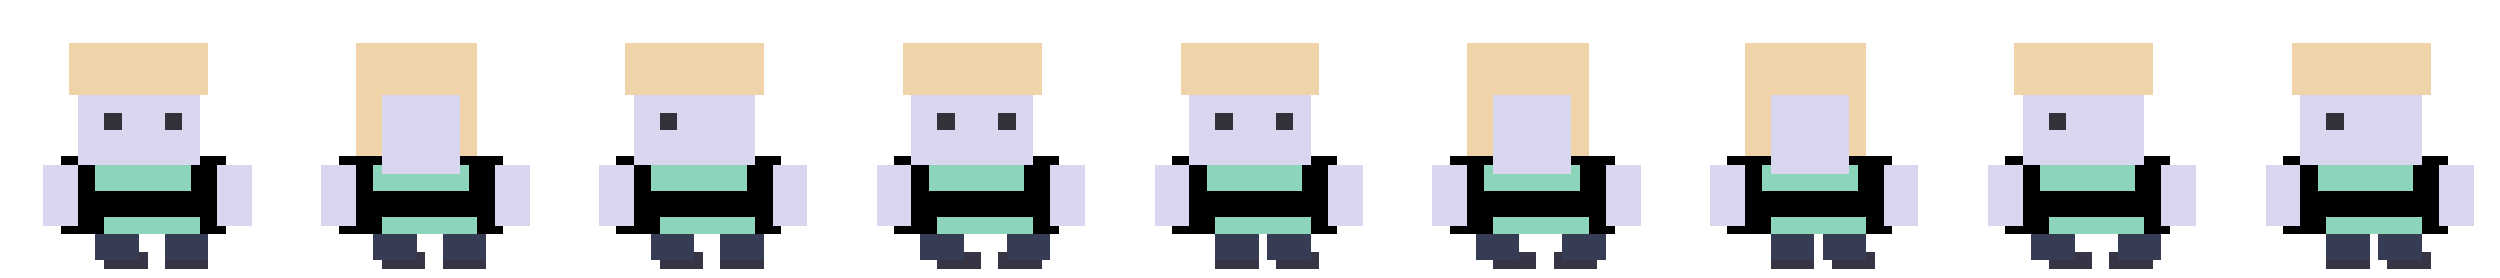
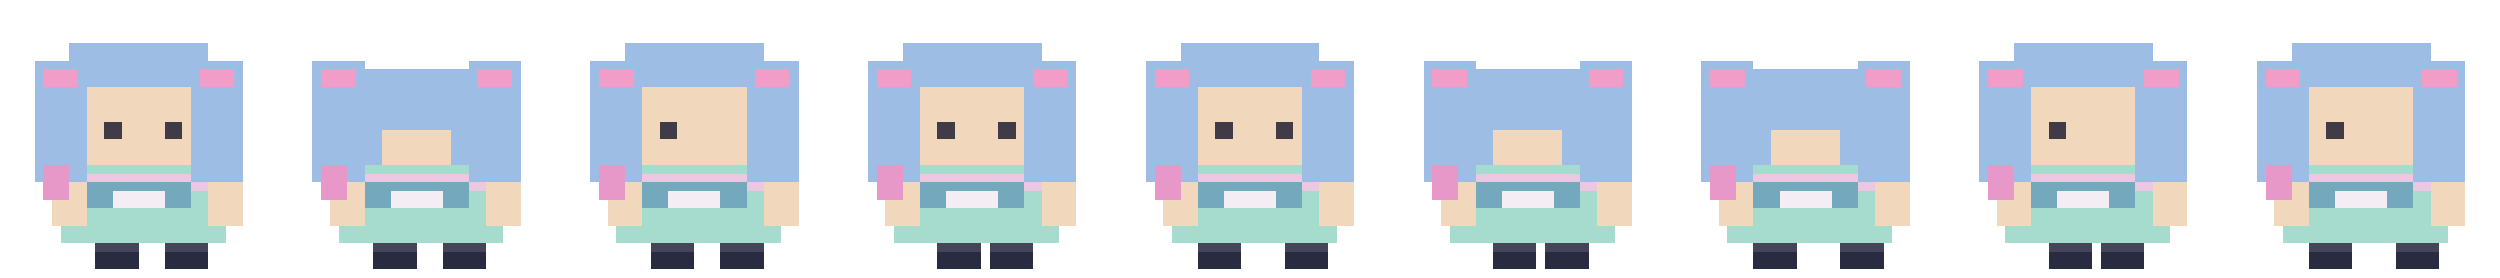
<svg xmlns="http://www.w3.org/2000/svg" width="288" height="32" viewBox="0 0 288 32" aria-label="iono nine-frame pixel sprite">
  <g transform="translate(0,0)" shape-rendering="crispEdges">
-     <rect x="12" y="29" width="5" height="2" fill="#373446" />
-     <rect x="19" y="29" width="5" height="2" fill="#373446" />
-     <rect x="11" y="24" width="5" height="6" fill="#353c53" />
-     <rect x="19" y="24" width="5" height="6" fill="#353c53" />
-     <rect x="7" y="18" width="19" height="9" fill="Iono" />
-     <rect x="5" y="19" width="4" height="7" fill="#d8d7ef" />
-     <rect x="25" y="19" width="4" height="7" fill="#d8d7ef" />
-     <rect x="11" y="19" width="11" height="3" fill="#8cd5ba" />
-     <rect x="9" y="7" width="14" height="12" fill="#d8d7ef" />
-     <rect x="8" y="5" width="16" height="6" fill="#f0d3a8" />
-     <rect x="12" y="13" width="2" height="2" fill="#34313a" />
-     <rect x="19" y="13" width="2" height="2" fill="#34313a" />
-     <rect x="12" y="25" width="11" height="2" fill="#8cd5ba" />
+     <rect x="11" y="25" width="5" height="6" fill="#45455a" />
+     <rect x="19" y="25" width="5" height="6" fill="#45455a" />
+     <rect x="11" y="29" width="5" height="2" fill="#292b40" />
+     <rect x="19" y="29" width="5" height="2" fill="#292b40" />
+     <rect x="7" y="18" width="19" height="10" fill="#a5dccd" />
+     <rect x="6" y="19" width="4" height="7" fill="#f1d7bb" />
+     <rect x="24" y="19" width="4" height="7" fill="#f1d7bb" />
+     <rect x="10" y="20" width="14" height="2" fill="#eac8e1" />
+     <rect x="9" y="8" width="14" height="11" fill="#f1d7bb" />
+     <rect x="8" y="5" width="16" height="5" fill="#9dbde5" />
+     <rect x="12" y="14" width="2" height="2" fill="#403b46" />
+     <rect x="19" y="14" width="2" height="2" fill="#403b46" />
+     <rect x="4" y="7" width="6" height="14" fill="#9dbde5" />
+     <rect x="22" y="7" width="6" height="14" fill="#9dbde5" />
+     <rect x="5" y="8" width="4" height="2" fill="#f19dc8" />
+     <rect x="23" y="8" width="4" height="2" fill="#f19dc8" />
+     <rect x="10" y="21" width="12" height="3" fill="#73a8bd" />
+     <rect x="13" y="22" width="6" height="2" fill="#f5edf4" />
+     <rect x="5" y="19" width="3" height="4" fill="#e798c9" />
  </g>
  <g transform="translate(32,0)" shape-rendering="crispEdges">
-     <rect x="12" y="29" width="5" height="2" fill="#373446" />
-     <rect x="19" y="29" width="5" height="2" fill="#373446" />
-     <rect x="11" y="24" width="5" height="6" fill="#353c53" />
-     <rect x="19" y="24" width="5" height="6" fill="#353c53" />
-     <rect x="7" y="18" width="19" height="9" fill="Iono" />
-     <rect x="5" y="19" width="4" height="7" fill="#d8d7ef" />
-     <rect x="25" y="19" width="4" height="7" fill="#d8d7ef" />
-     <rect x="11" y="19" width="11" height="3" fill="#8cd5ba" />
-     <rect x="9" y="5" width="14" height="13" fill="#f0d3a8" />
-     <rect x="12" y="11" width="9" height="9" fill="#d8d7ef" />
-     <rect x="12" y="25" width="11" height="2" fill="#8cd5ba" />
+     <rect x="11" y="25" width="5" height="6" fill="#45455a" />
+     <rect x="19" y="25" width="5" height="6" fill="#45455a" />
+     <rect x="11" y="29" width="5" height="2" fill="#292b40" />
+     <rect x="19" y="29" width="5" height="2" fill="#292b40" />
+     <rect x="7" y="18" width="19" height="10" fill="#a5dccd" />
+     <rect x="6" y="19" width="4" height="7" fill="#f1d7bb" />
+     <rect x="24" y="19" width="4" height="7" fill="#f1d7bb" />
+     <rect x="10" y="20" width="14" height="2" fill="#eac8e1" />
+     <rect x="9" y="8" width="14" height="11" fill="#9dbde5" />
+     <rect x="12" y="15" width="8" height="4" fill="#f1d7bb" />
+     <rect x="4" y="7" width="6" height="14" fill="#9dbde5" />
+     <rect x="22" y="7" width="6" height="14" fill="#9dbde5" />
+     <rect x="5" y="8" width="4" height="2" fill="#f19dc8" />
+     <rect x="23" y="8" width="4" height="2" fill="#f19dc8" />
+     <rect x="10" y="21" width="12" height="3" fill="#73a8bd" />
+     <rect x="13" y="22" width="6" height="2" fill="#f5edf4" />
+     <rect x="5" y="19" width="3" height="4" fill="#e798c9" />
  </g>
  <g transform="translate(64,0)" shape-rendering="crispEdges">
-     <rect x="12" y="29" width="5" height="2" fill="#373446" />
-     <rect x="19" y="29" width="5" height="2" fill="#373446" />
-     <rect x="11" y="24" width="5" height="6" fill="#353c53" />
-     <rect x="19" y="24" width="5" height="6" fill="#353c53" />
-     <rect x="7" y="18" width="19" height="9" fill="Iono" />
-     <rect x="5" y="19" width="4" height="7" fill="#d8d7ef" />
-     <rect x="25" y="19" width="4" height="7" fill="#d8d7ef" />
-     <rect x="11" y="19" width="11" height="3" fill="#8cd5ba" />
-     <rect x="9" y="7" width="14" height="12" fill="#d8d7ef" />
-     <rect x="8" y="5" width="16" height="6" fill="#f0d3a8" />
-     <rect x="12" y="13" width="2" height="2" fill="#34313a" />
-     <rect x="12" y="25" width="11" height="2" fill="#8cd5ba" />
+     <rect x="11" y="25" width="5" height="6" fill="#45455a" />
+     <rect x="19" y="25" width="5" height="6" fill="#45455a" />
+     <rect x="11" y="29" width="5" height="2" fill="#292b40" />
+     <rect x="19" y="29" width="5" height="2" fill="#292b40" />
+     <rect x="7" y="18" width="19" height="10" fill="#a5dccd" />
+     <rect x="6" y="19" width="4" height="7" fill="#f1d7bb" />
+     <rect x="24" y="19" width="4" height="7" fill="#f1d7bb" />
+     <rect x="10" y="20" width="14" height="2" fill="#eac8e1" />
+     <rect x="9" y="8" width="14" height="11" fill="#f1d7bb" />
+     <rect x="8" y="5" width="16" height="5" fill="#9dbde5" />
+     <rect x="12" y="14" width="2" height="2" fill="#403b46" />
+     <rect x="4" y="7" width="6" height="14" fill="#9dbde5" />
+     <rect x="22" y="7" width="6" height="14" fill="#9dbde5" />
+     <rect x="5" y="8" width="4" height="2" fill="#f19dc8" />
+     <rect x="23" y="8" width="4" height="2" fill="#f19dc8" />
+     <rect x="10" y="21" width="12" height="3" fill="#73a8bd" />
+     <rect x="13" y="22" width="6" height="2" fill="#f5edf4" />
+     <rect x="5" y="19" width="3" height="4" fill="#e798c9" />
  </g>
  <g transform="translate(96,0)" shape-rendering="crispEdges">
-     <rect x="12" y="29" width="5" height="2" fill="#373446" />
-     <rect x="19" y="29" width="5" height="2" fill="#373446" />
-     <rect x="10" y="24" width="5" height="6" fill="#353c53" />
-     <rect x="20" y="24" width="5" height="6" fill="#353c53" />
-     <rect x="7" y="18" width="19" height="9" fill="Iono" />
-     <rect x="5" y="19" width="4" height="7" fill="#d8d7ef" />
-     <rect x="25" y="19" width="4" height="7" fill="#d8d7ef" />
-     <rect x="11" y="19" width="11" height="3" fill="#8cd5ba" />
-     <rect x="9" y="7" width="14" height="12" fill="#d8d7ef" />
-     <rect x="8" y="5" width="16" height="6" fill="#f0d3a8" />
-     <rect x="12" y="13" width="2" height="2" fill="#34313a" />
-     <rect x="19" y="13" width="2" height="2" fill="#34313a" />
-     <rect x="12" y="25" width="11" height="2" fill="#8cd5ba" />
+     <rect x="12" y="25" width="5" height="6" fill="#45455a" />
+     <rect x="18" y="25" width="5" height="6" fill="#45455a" />
+     <rect x="12" y="29" width="5" height="2" fill="#292b40" />
+     <rect x="18" y="29" width="5" height="2" fill="#292b40" />
+     <rect x="7" y="18" width="19" height="10" fill="#a5dccd" />
+     <rect x="6" y="19" width="4" height="7" fill="#f1d7bb" />
+     <rect x="24" y="19" width="4" height="7" fill="#f1d7bb" />
+     <rect x="10" y="20" width="14" height="2" fill="#eac8e1" />
+     <rect x="9" y="8" width="14" height="11" fill="#f1d7bb" />
+     <rect x="8" y="5" width="16" height="5" fill="#9dbde5" />
+     <rect x="12" y="14" width="2" height="2" fill="#403b46" />
+     <rect x="19" y="14" width="2" height="2" fill="#403b46" />
+     <rect x="4" y="7" width="6" height="14" fill="#9dbde5" />
+     <rect x="22" y="7" width="6" height="14" fill="#9dbde5" />
+     <rect x="5" y="8" width="4" height="2" fill="#f19dc8" />
+     <rect x="23" y="8" width="4" height="2" fill="#f19dc8" />
+     <rect x="10" y="21" width="12" height="3" fill="#73a8bd" />
+     <rect x="13" y="22" width="6" height="2" fill="#f5edf4" />
+     <rect x="5" y="19" width="3" height="4" fill="#e798c9" />
  </g>
  <g transform="translate(128,0)" shape-rendering="crispEdges">
-     <rect x="12" y="29" width="5" height="2" fill="#373446" />
-     <rect x="19" y="29" width="5" height="2" fill="#373446" />
-     <rect x="12" y="24" width="5" height="6" fill="#353c53" />
-     <rect x="18" y="24" width="5" height="6" fill="#353c53" />
-     <rect x="7" y="18" width="19" height="9" fill="Iono" />
-     <rect x="5" y="19" width="4" height="7" fill="#d8d7ef" />
-     <rect x="25" y="19" width="4" height="7" fill="#d8d7ef" />
-     <rect x="11" y="19" width="11" height="3" fill="#8cd5ba" />
-     <rect x="9" y="7" width="14" height="12" fill="#d8d7ef" />
-     <rect x="8" y="5" width="16" height="6" fill="#f0d3a8" />
-     <rect x="12" y="13" width="2" height="2" fill="#34313a" />
-     <rect x="19" y="13" width="2" height="2" fill="#34313a" />
-     <rect x="12" y="25" width="11" height="2" fill="#8cd5ba" />
+     <rect x="10" y="25" width="5" height="6" fill="#45455a" />
+     <rect x="20" y="25" width="5" height="6" fill="#45455a" />
+     <rect x="10" y="29" width="5" height="2" fill="#292b40" />
+     <rect x="20" y="29" width="5" height="2" fill="#292b40" />
+     <rect x="7" y="18" width="19" height="10" fill="#a5dccd" />
+     <rect x="6" y="19" width="4" height="7" fill="#f1d7bb" />
+     <rect x="24" y="19" width="4" height="7" fill="#f1d7bb" />
+     <rect x="10" y="20" width="14" height="2" fill="#eac8e1" />
+     <rect x="9" y="8" width="14" height="11" fill="#f1d7bb" />
+     <rect x="8" y="5" width="16" height="5" fill="#9dbde5" />
+     <rect x="12" y="14" width="2" height="2" fill="#403b46" />
+     <rect x="19" y="14" width="2" height="2" fill="#403b46" />
+     <rect x="4" y="7" width="6" height="14" fill="#9dbde5" />
+     <rect x="22" y="7" width="6" height="14" fill="#9dbde5" />
+     <rect x="5" y="8" width="4" height="2" fill="#f19dc8" />
+     <rect x="23" y="8" width="4" height="2" fill="#f19dc8" />
+     <rect x="10" y="21" width="12" height="3" fill="#73a8bd" />
+     <rect x="13" y="22" width="6" height="2" fill="#f5edf4" />
+     <rect x="5" y="19" width="3" height="4" fill="#e798c9" />
  </g>
  <g transform="translate(160,0)" shape-rendering="crispEdges">
-     <rect x="12" y="29" width="5" height="2" fill="#373446" />
-     <rect x="19" y="29" width="5" height="2" fill="#373446" />
-     <rect x="10" y="24" width="5" height="6" fill="#353c53" />
-     <rect x="20" y="24" width="5" height="6" fill="#353c53" />
-     <rect x="7" y="18" width="19" height="9" fill="Iono" />
-     <rect x="5" y="19" width="4" height="7" fill="#d8d7ef" />
-     <rect x="25" y="19" width="4" height="7" fill="#d8d7ef" />
-     <rect x="11" y="19" width="11" height="3" fill="#8cd5ba" />
-     <rect x="9" y="5" width="14" height="13" fill="#f0d3a8" />
-     <rect x="12" y="11" width="9" height="9" fill="#d8d7ef" />
-     <rect x="12" y="25" width="11" height="2" fill="#8cd5ba" />
+     <rect x="12" y="25" width="5" height="6" fill="#45455a" />
+     <rect x="18" y="25" width="5" height="6" fill="#45455a" />
+     <rect x="12" y="29" width="5" height="2" fill="#292b40" />
+     <rect x="18" y="29" width="5" height="2" fill="#292b40" />
+     <rect x="7" y="18" width="19" height="10" fill="#a5dccd" />
+     <rect x="6" y="19" width="4" height="7" fill="#f1d7bb" />
+     <rect x="24" y="19" width="4" height="7" fill="#f1d7bb" />
+     <rect x="10" y="20" width="14" height="2" fill="#eac8e1" />
+     <rect x="9" y="8" width="14" height="11" fill="#9dbde5" />
+     <rect x="12" y="15" width="8" height="4" fill="#f1d7bb" />
+     <rect x="4" y="7" width="6" height="14" fill="#9dbde5" />
+     <rect x="22" y="7" width="6" height="14" fill="#9dbde5" />
+     <rect x="5" y="8" width="4" height="2" fill="#f19dc8" />
+     <rect x="23" y="8" width="4" height="2" fill="#f19dc8" />
+     <rect x="10" y="21" width="12" height="3" fill="#73a8bd" />
+     <rect x="13" y="22" width="6" height="2" fill="#f5edf4" />
+     <rect x="5" y="19" width="3" height="4" fill="#e798c9" />
  </g>
  <g transform="translate(192,0)" shape-rendering="crispEdges">
-     <rect x="12" y="29" width="5" height="2" fill="#373446" />
-     <rect x="19" y="29" width="5" height="2" fill="#373446" />
-     <rect x="12" y="24" width="5" height="6" fill="#353c53" />
-     <rect x="18" y="24" width="5" height="6" fill="#353c53" />
-     <rect x="7" y="18" width="19" height="9" fill="Iono" />
-     <rect x="5" y="19" width="4" height="7" fill="#d8d7ef" />
-     <rect x="25" y="19" width="4" height="7" fill="#d8d7ef" />
-     <rect x="11" y="19" width="11" height="3" fill="#8cd5ba" />
-     <rect x="9" y="5" width="14" height="13" fill="#f0d3a8" />
-     <rect x="12" y="11" width="9" height="9" fill="#d8d7ef" />
-     <rect x="12" y="25" width="11" height="2" fill="#8cd5ba" />
+     <rect x="10" y="25" width="5" height="6" fill="#45455a" />
+     <rect x="20" y="25" width="5" height="6" fill="#45455a" />
+     <rect x="10" y="29" width="5" height="2" fill="#292b40" />
+     <rect x="20" y="29" width="5" height="2" fill="#292b40" />
+     <rect x="7" y="18" width="19" height="10" fill="#a5dccd" />
+     <rect x="6" y="19" width="4" height="7" fill="#f1d7bb" />
+     <rect x="24" y="19" width="4" height="7" fill="#f1d7bb" />
+     <rect x="10" y="20" width="14" height="2" fill="#eac8e1" />
+     <rect x="9" y="8" width="14" height="11" fill="#9dbde5" />
+     <rect x="12" y="15" width="8" height="4" fill="#f1d7bb" />
+     <rect x="4" y="7" width="6" height="14" fill="#9dbde5" />
+     <rect x="22" y="7" width="6" height="14" fill="#9dbde5" />
+     <rect x="5" y="8" width="4" height="2" fill="#f19dc8" />
+     <rect x="23" y="8" width="4" height="2" fill="#f19dc8" />
+     <rect x="10" y="21" width="12" height="3" fill="#73a8bd" />
+     <rect x="13" y="22" width="6" height="2" fill="#f5edf4" />
+     <rect x="5" y="19" width="3" height="4" fill="#e798c9" />
  </g>
  <g transform="translate(224,0)" shape-rendering="crispEdges">
-     <rect x="12" y="29" width="5" height="2" fill="#373446" />
-     <rect x="19" y="29" width="5" height="2" fill="#373446" />
-     <rect x="10" y="24" width="5" height="6" fill="#353c53" />
-     <rect x="20" y="24" width="5" height="6" fill="#353c53" />
-     <rect x="7" y="18" width="19" height="9" fill="Iono" />
-     <rect x="5" y="19" width="4" height="7" fill="#d8d7ef" />
-     <rect x="25" y="19" width="4" height="7" fill="#d8d7ef" />
-     <rect x="11" y="19" width="11" height="3" fill="#8cd5ba" />
-     <rect x="9" y="7" width="14" height="12" fill="#d8d7ef" />
-     <rect x="8" y="5" width="16" height="6" fill="#f0d3a8" />
-     <rect x="12" y="13" width="2" height="2" fill="#34313a" />
-     <rect x="12" y="25" width="11" height="2" fill="#8cd5ba" />
+     <rect x="12" y="25" width="5" height="6" fill="#45455a" />
+     <rect x="18" y="25" width="5" height="6" fill="#45455a" />
+     <rect x="12" y="29" width="5" height="2" fill="#292b40" />
+     <rect x="18" y="29" width="5" height="2" fill="#292b40" />
+     <rect x="7" y="18" width="19" height="10" fill="#a5dccd" />
+     <rect x="6" y="19" width="4" height="7" fill="#f1d7bb" />
+     <rect x="24" y="19" width="4" height="7" fill="#f1d7bb" />
+     <rect x="10" y="20" width="14" height="2" fill="#eac8e1" />
+     <rect x="9" y="8" width="14" height="11" fill="#f1d7bb" />
+     <rect x="8" y="5" width="16" height="5" fill="#9dbde5" />
+     <rect x="12" y="14" width="2" height="2" fill="#403b46" />
+     <rect x="4" y="7" width="6" height="14" fill="#9dbde5" />
+     <rect x="22" y="7" width="6" height="14" fill="#9dbde5" />
+     <rect x="5" y="8" width="4" height="2" fill="#f19dc8" />
+     <rect x="23" y="8" width="4" height="2" fill="#f19dc8" />
+     <rect x="10" y="21" width="12" height="3" fill="#73a8bd" />
+     <rect x="13" y="22" width="6" height="2" fill="#f5edf4" />
+     <rect x="5" y="19" width="3" height="4" fill="#e798c9" />
  </g>
  <g transform="translate(256,0)" shape-rendering="crispEdges">
-     <rect x="12" y="29" width="5" height="2" fill="#373446" />
-     <rect x="19" y="29" width="5" height="2" fill="#373446" />
-     <rect x="12" y="24" width="5" height="6" fill="#353c53" />
-     <rect x="18" y="24" width="5" height="6" fill="#353c53" />
-     <rect x="7" y="18" width="19" height="9" fill="Iono" />
-     <rect x="5" y="19" width="4" height="7" fill="#d8d7ef" />
-     <rect x="25" y="19" width="4" height="7" fill="#d8d7ef" />
-     <rect x="11" y="19" width="11" height="3" fill="#8cd5ba" />
-     <rect x="9" y="7" width="14" height="12" fill="#d8d7ef" />
-     <rect x="8" y="5" width="16" height="6" fill="#f0d3a8" />
-     <rect x="12" y="13" width="2" height="2" fill="#34313a" />
-     <rect x="12" y="25" width="11" height="2" fill="#8cd5ba" />
+     <rect x="10" y="25" width="5" height="6" fill="#45455a" />
+     <rect x="20" y="25" width="5" height="6" fill="#45455a" />
+     <rect x="10" y="29" width="5" height="2" fill="#292b40" />
+     <rect x="20" y="29" width="5" height="2" fill="#292b40" />
+     <rect x="7" y="18" width="19" height="10" fill="#a5dccd" />
+     <rect x="6" y="19" width="4" height="7" fill="#f1d7bb" />
+     <rect x="24" y="19" width="4" height="7" fill="#f1d7bb" />
+     <rect x="10" y="20" width="14" height="2" fill="#eac8e1" />
+     <rect x="9" y="8" width="14" height="11" fill="#f1d7bb" />
+     <rect x="8" y="5" width="16" height="5" fill="#9dbde5" />
+     <rect x="12" y="14" width="2" height="2" fill="#403b46" />
+     <rect x="4" y="7" width="6" height="14" fill="#9dbde5" />
+     <rect x="22" y="7" width="6" height="14" fill="#9dbde5" />
+     <rect x="5" y="8" width="4" height="2" fill="#f19dc8" />
+     <rect x="23" y="8" width="4" height="2" fill="#f19dc8" />
+     <rect x="10" y="21" width="12" height="3" fill="#73a8bd" />
+     <rect x="13" y="22" width="6" height="2" fill="#f5edf4" />
+     <rect x="5" y="19" width="3" height="4" fill="#e798c9" />
  </g>
</svg>
